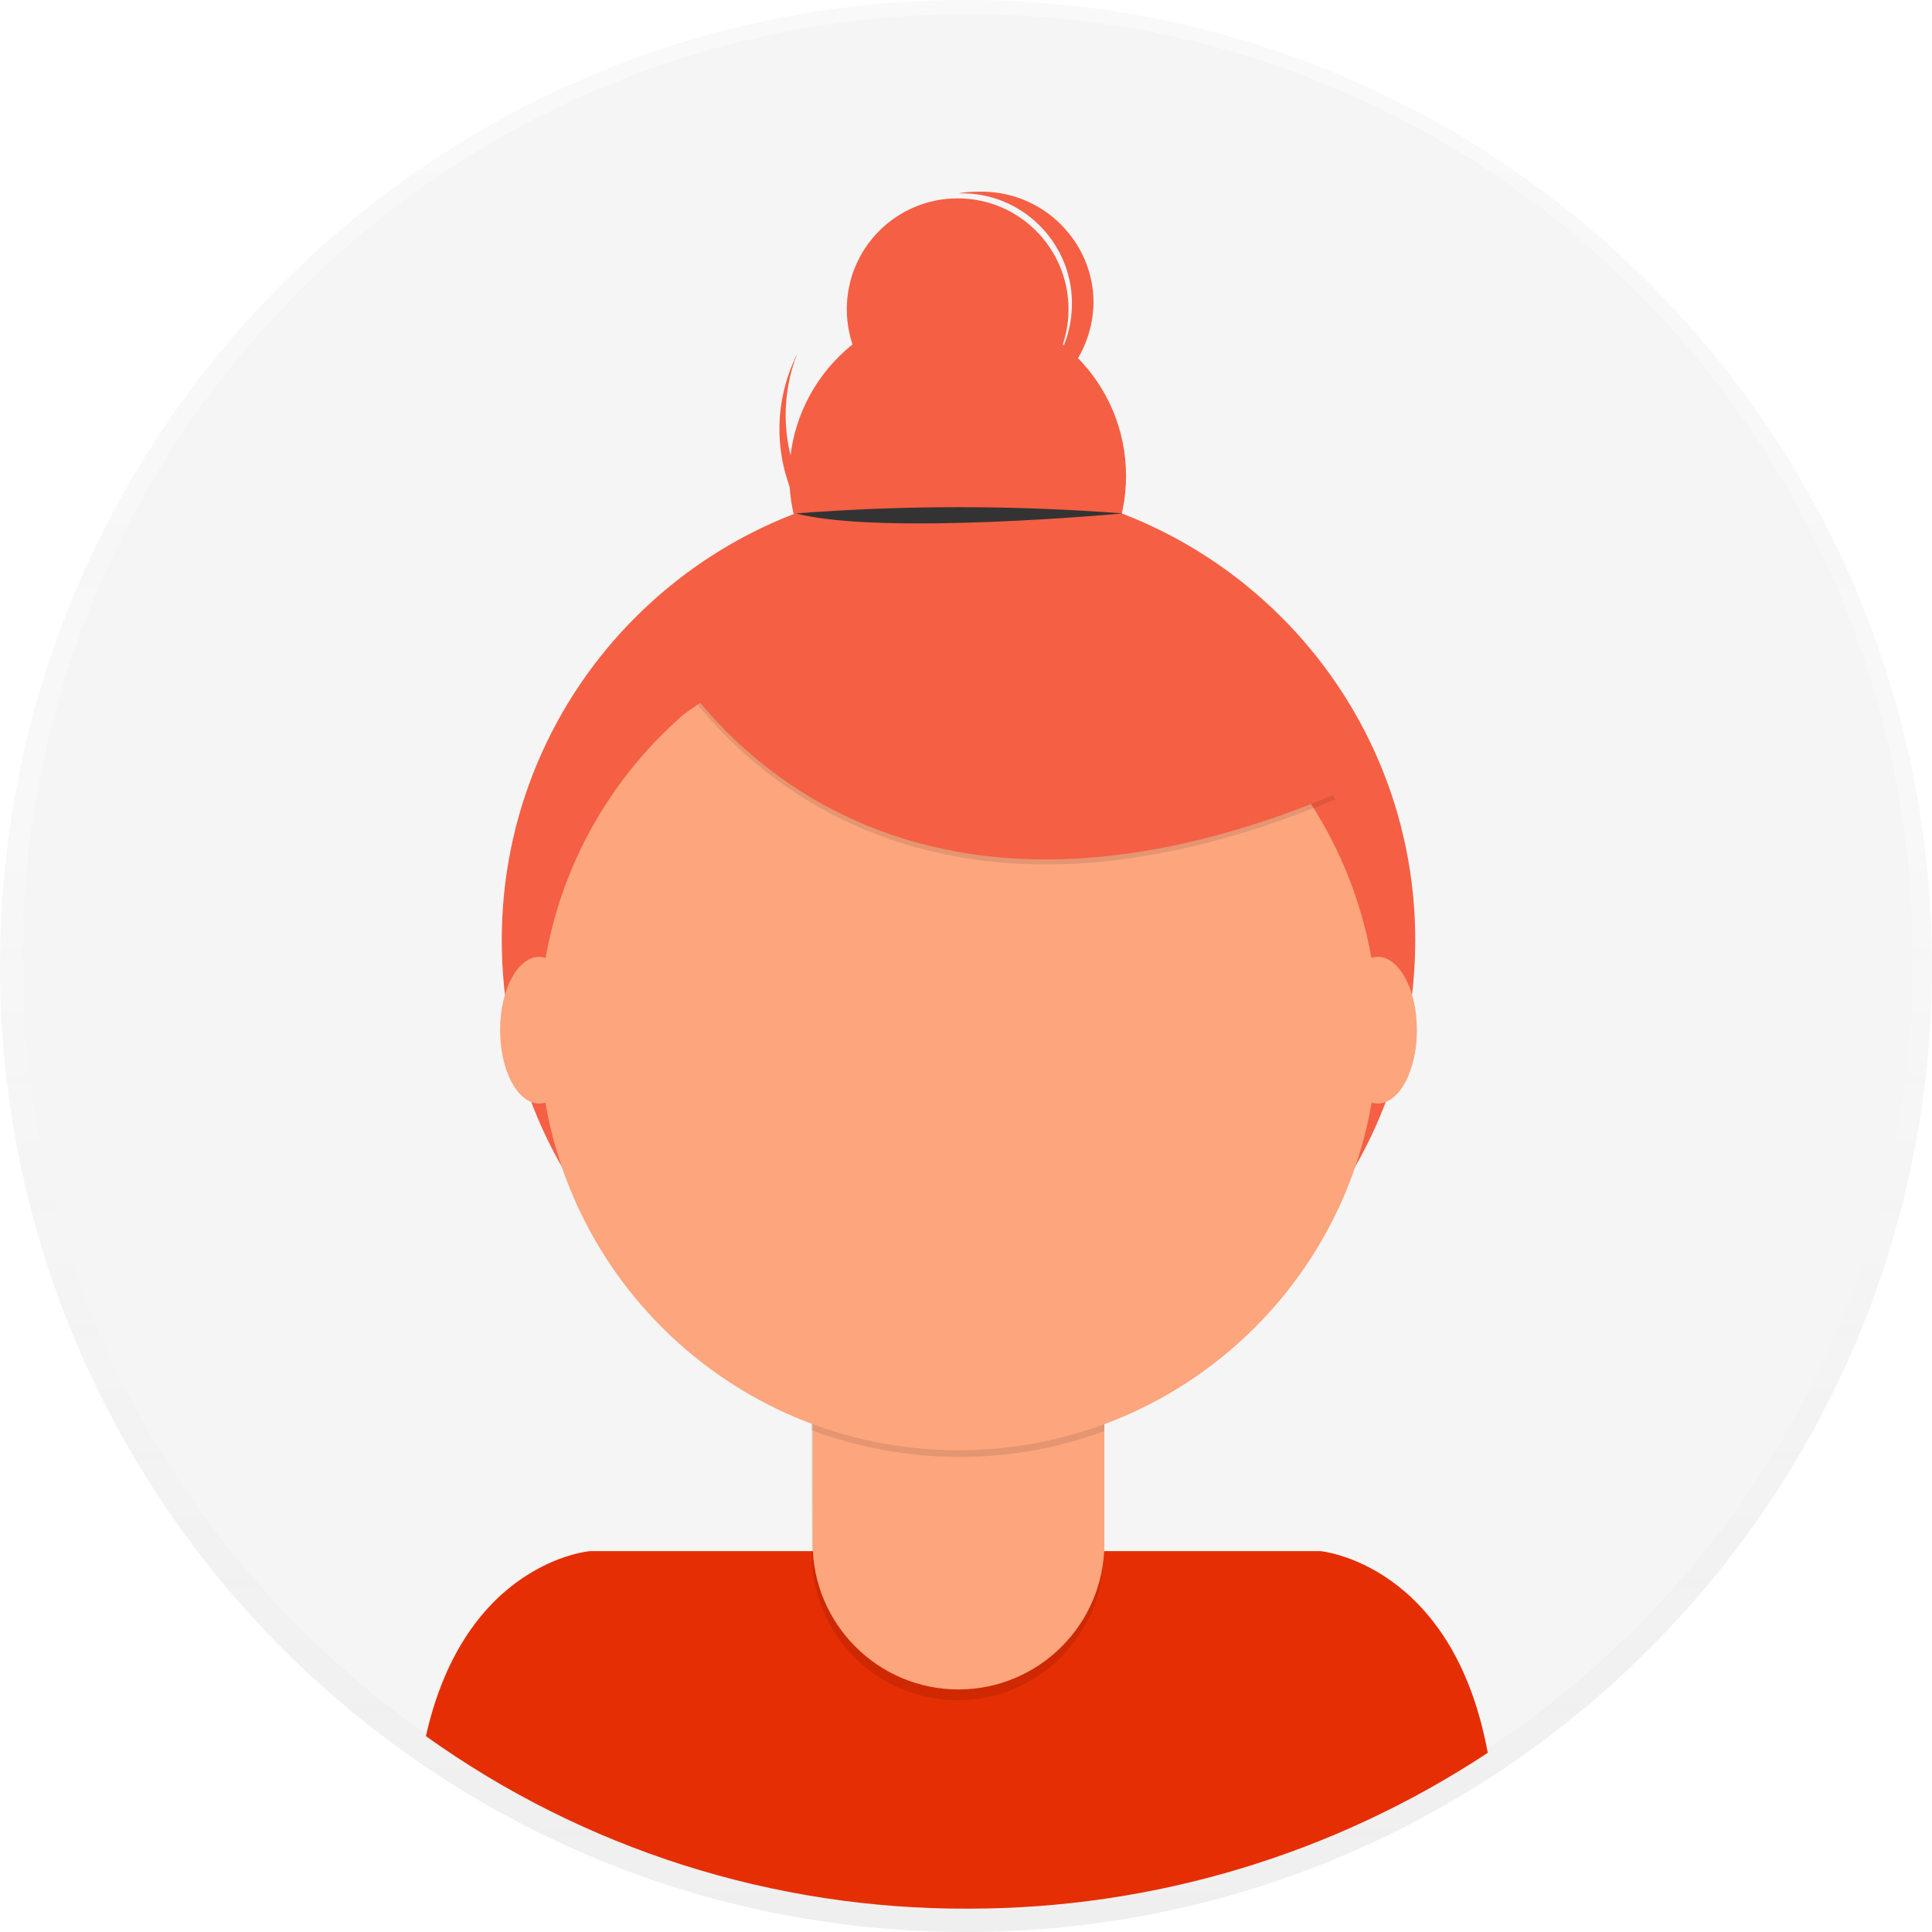
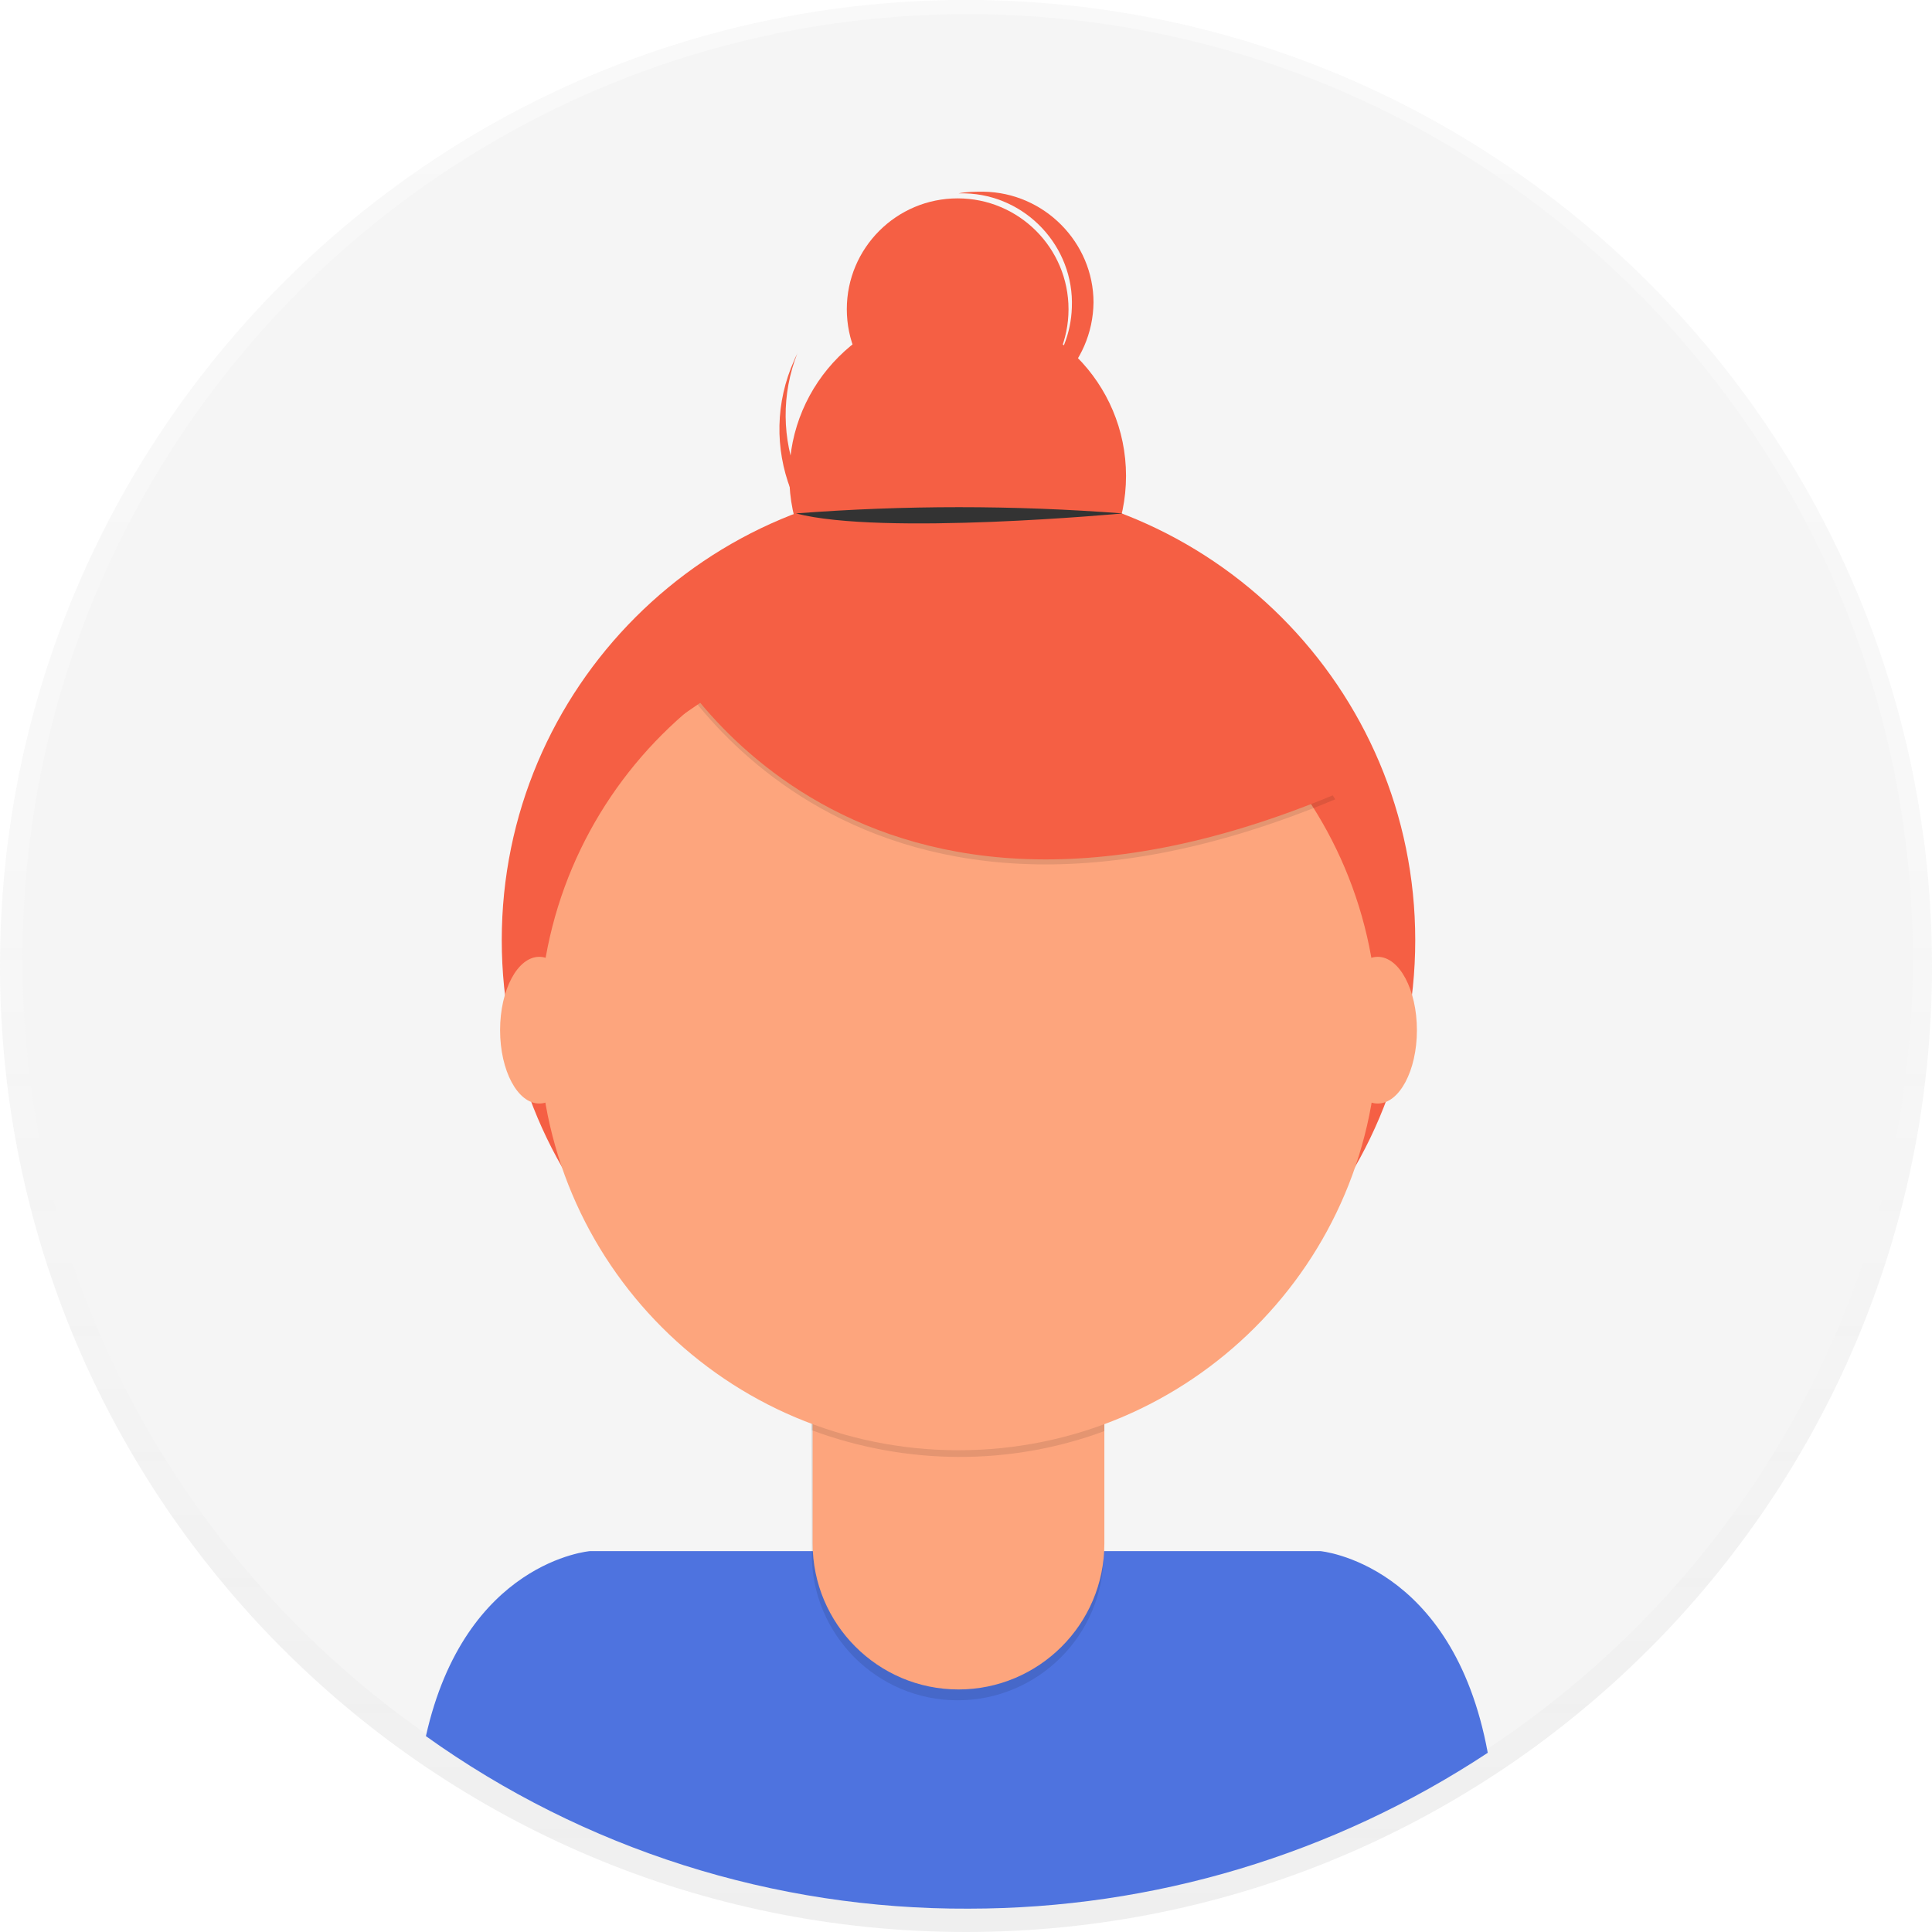
<svg xmlns="http://www.w3.org/2000/svg" version="1.1" id="_x38_8ce59e9-c4b8-4d1d-9d7a-ce0190159aa8" x="0px" y="0px" viewBox="0 0 231.8 231.8" style="enable-background:new 0 0 231.8 231.8;" xml:space="preserve">
  <style type="text/css">
	.st0{opacity:0.5;}
	.st1{fill:url(#SVGID_1_);}
	.st2{fill:#F5F5F5;}
- 	.st3{fill:#e62e04;}
+ 	.st3{fill:#4E73DF;}
	.st4{fill:#F55F44;}
	.st5{opacity:0.1;enable-background:new    ;}
	.st6{fill:#FDA57D;}
	.st7{fill:#333333;}
</style>
  <g class="st0">
    <linearGradient id="SVGID_1_" gradientUnits="userSpaceOnUse" x1="115.89" y1="9.36" x2="115.89" y2="241.14" gradientTransform="matrix(1 0 0 -1 0 241.14)">
      <stop offset="0" style="stop-color:#808080;stop-opacity:0.25" />
      <stop offset="0.54" style="stop-color:#808080;stop-opacity:0.12" />
      <stop offset="1" style="stop-color:#808080;stop-opacity:0.1" />
    </linearGradient>
    <circle class="st1" cx="115.9" cy="115.9" r="115.9" />
  </g>
  <circle class="st2" cx="116.1" cy="115.1" r="113.4" />
  <path class="st3" d="M116.2,229c22.2,0,43.8-6.5,62.3-18.7c-4.2-22.8-20.1-24.2-20.1-24.2H70.8c0,0-15,1.2-19.7,22.2  C70.1,221.9,92.9,229.1,116.2,229z" />
  <circle class="st4" cx="115" cy="112.8" r="54.8" />
  <path class="st5" d="M97.3,158.4h35.1l0,0v28.1c0,9.7-7.9,17.5-17.5,17.5l0,0l0,0c-9.7,0-17.5-7.9-17.5-17.5l0,0L97.3,158.4  L97.3,158.4z" />
  <path class="st6" d="M100.7,157.1h28.4c1.9,0,3.4,1.5,3.4,3.4l0,0v24.7c0,9.7-7.9,17.5-17.5,17.5l0,0l0,0c-9.7,0-17.5-7.9-17.5-17.5  l0,0v-24.7C97.4,158.6,98.8,157.1,100.7,157.1L100.7,157.1L100.7,157.1z" />
  <path class="st5" d="M97.4,171.6c11.3,4.2,23.8,4.3,35.1,0.1v-4.3H97.4V171.6z" />
  <circle class="st6" cx="115" cy="123.7" r="50.3" />
  <circle class="st4" cx="114.9" cy="57.1" r="20.2" />
  <circle class="st4" cx="114.9" cy="37.1" r="13.3" />
  <path class="st4" d="M106.2,68.2c-9.9-4.4-14.5-15.8-10.5-25.9c-0.1,0.3-0.3,0.6-0.4,0.9c-4.6,10.2,0,22.2,10.2,26.8  s22.2,0,26.8-10.2c0.1-0.3,0.2-0.6,0.4-0.9C127.6,68.5,116,72.6,106.2,68.2z" />
  <path class="st5" d="M79.2,77.9c0,0,21.2,43,81,18l-13.9-21.8l-24.7-8.9L79.2,77.9z" />
  <path class="st4" d="M79.2,77.3c0,0,21.2,43,81,18l-13.9-21.8l-24.7-8.9L79.2,77.3z" />
  <path class="st7" d="M95.5,61.6c13-1,26.1-1,39.2,0C134.7,61.6,105.8,64.3,95.5,61.6z" />
  <path class="st4" d="M118,23c-1,0-2,0-3,0.2h0.8c7.3,0.2,13.1,6.4,12.8,13.7c-0.2,6.2-4.7,11.5-10.8,12.6  c7.3,0.1,13.3-5.8,13.4-13.2C131.2,29.1,125.3,23.1,118,23L118,23z" />
  <ellipse class="st6" cx="64.7" cy="123.6" rx="4.7" ry="8.8" />
  <ellipse class="st6" cx="165.3" cy="123.6" rx="4.7" ry="8.8" />
  <polygon class="st4" points="76,78.6 85.8,73.5 88,81.6 82,85.7 " />
</svg>
